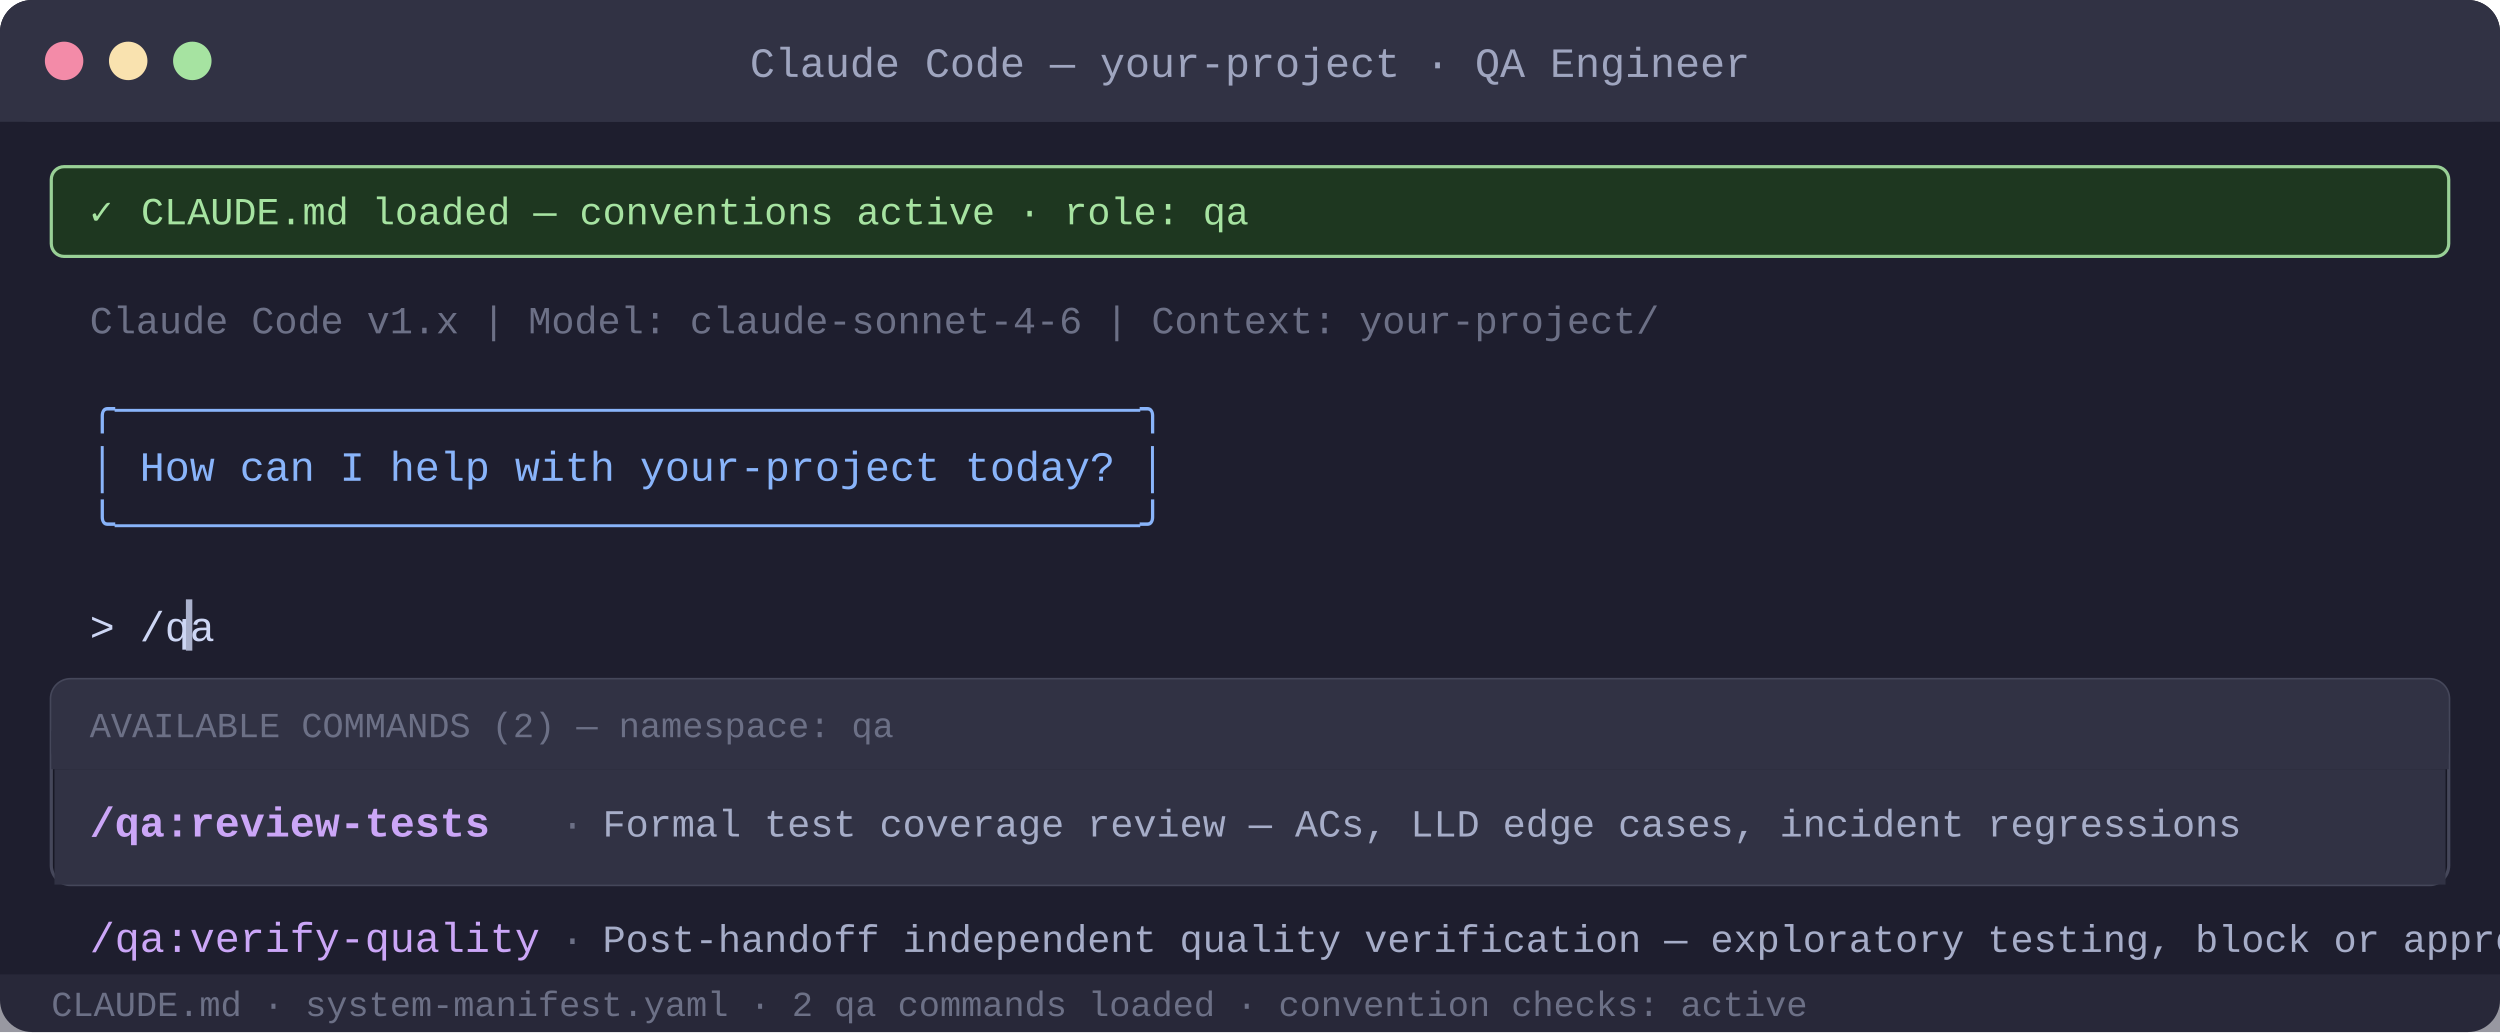
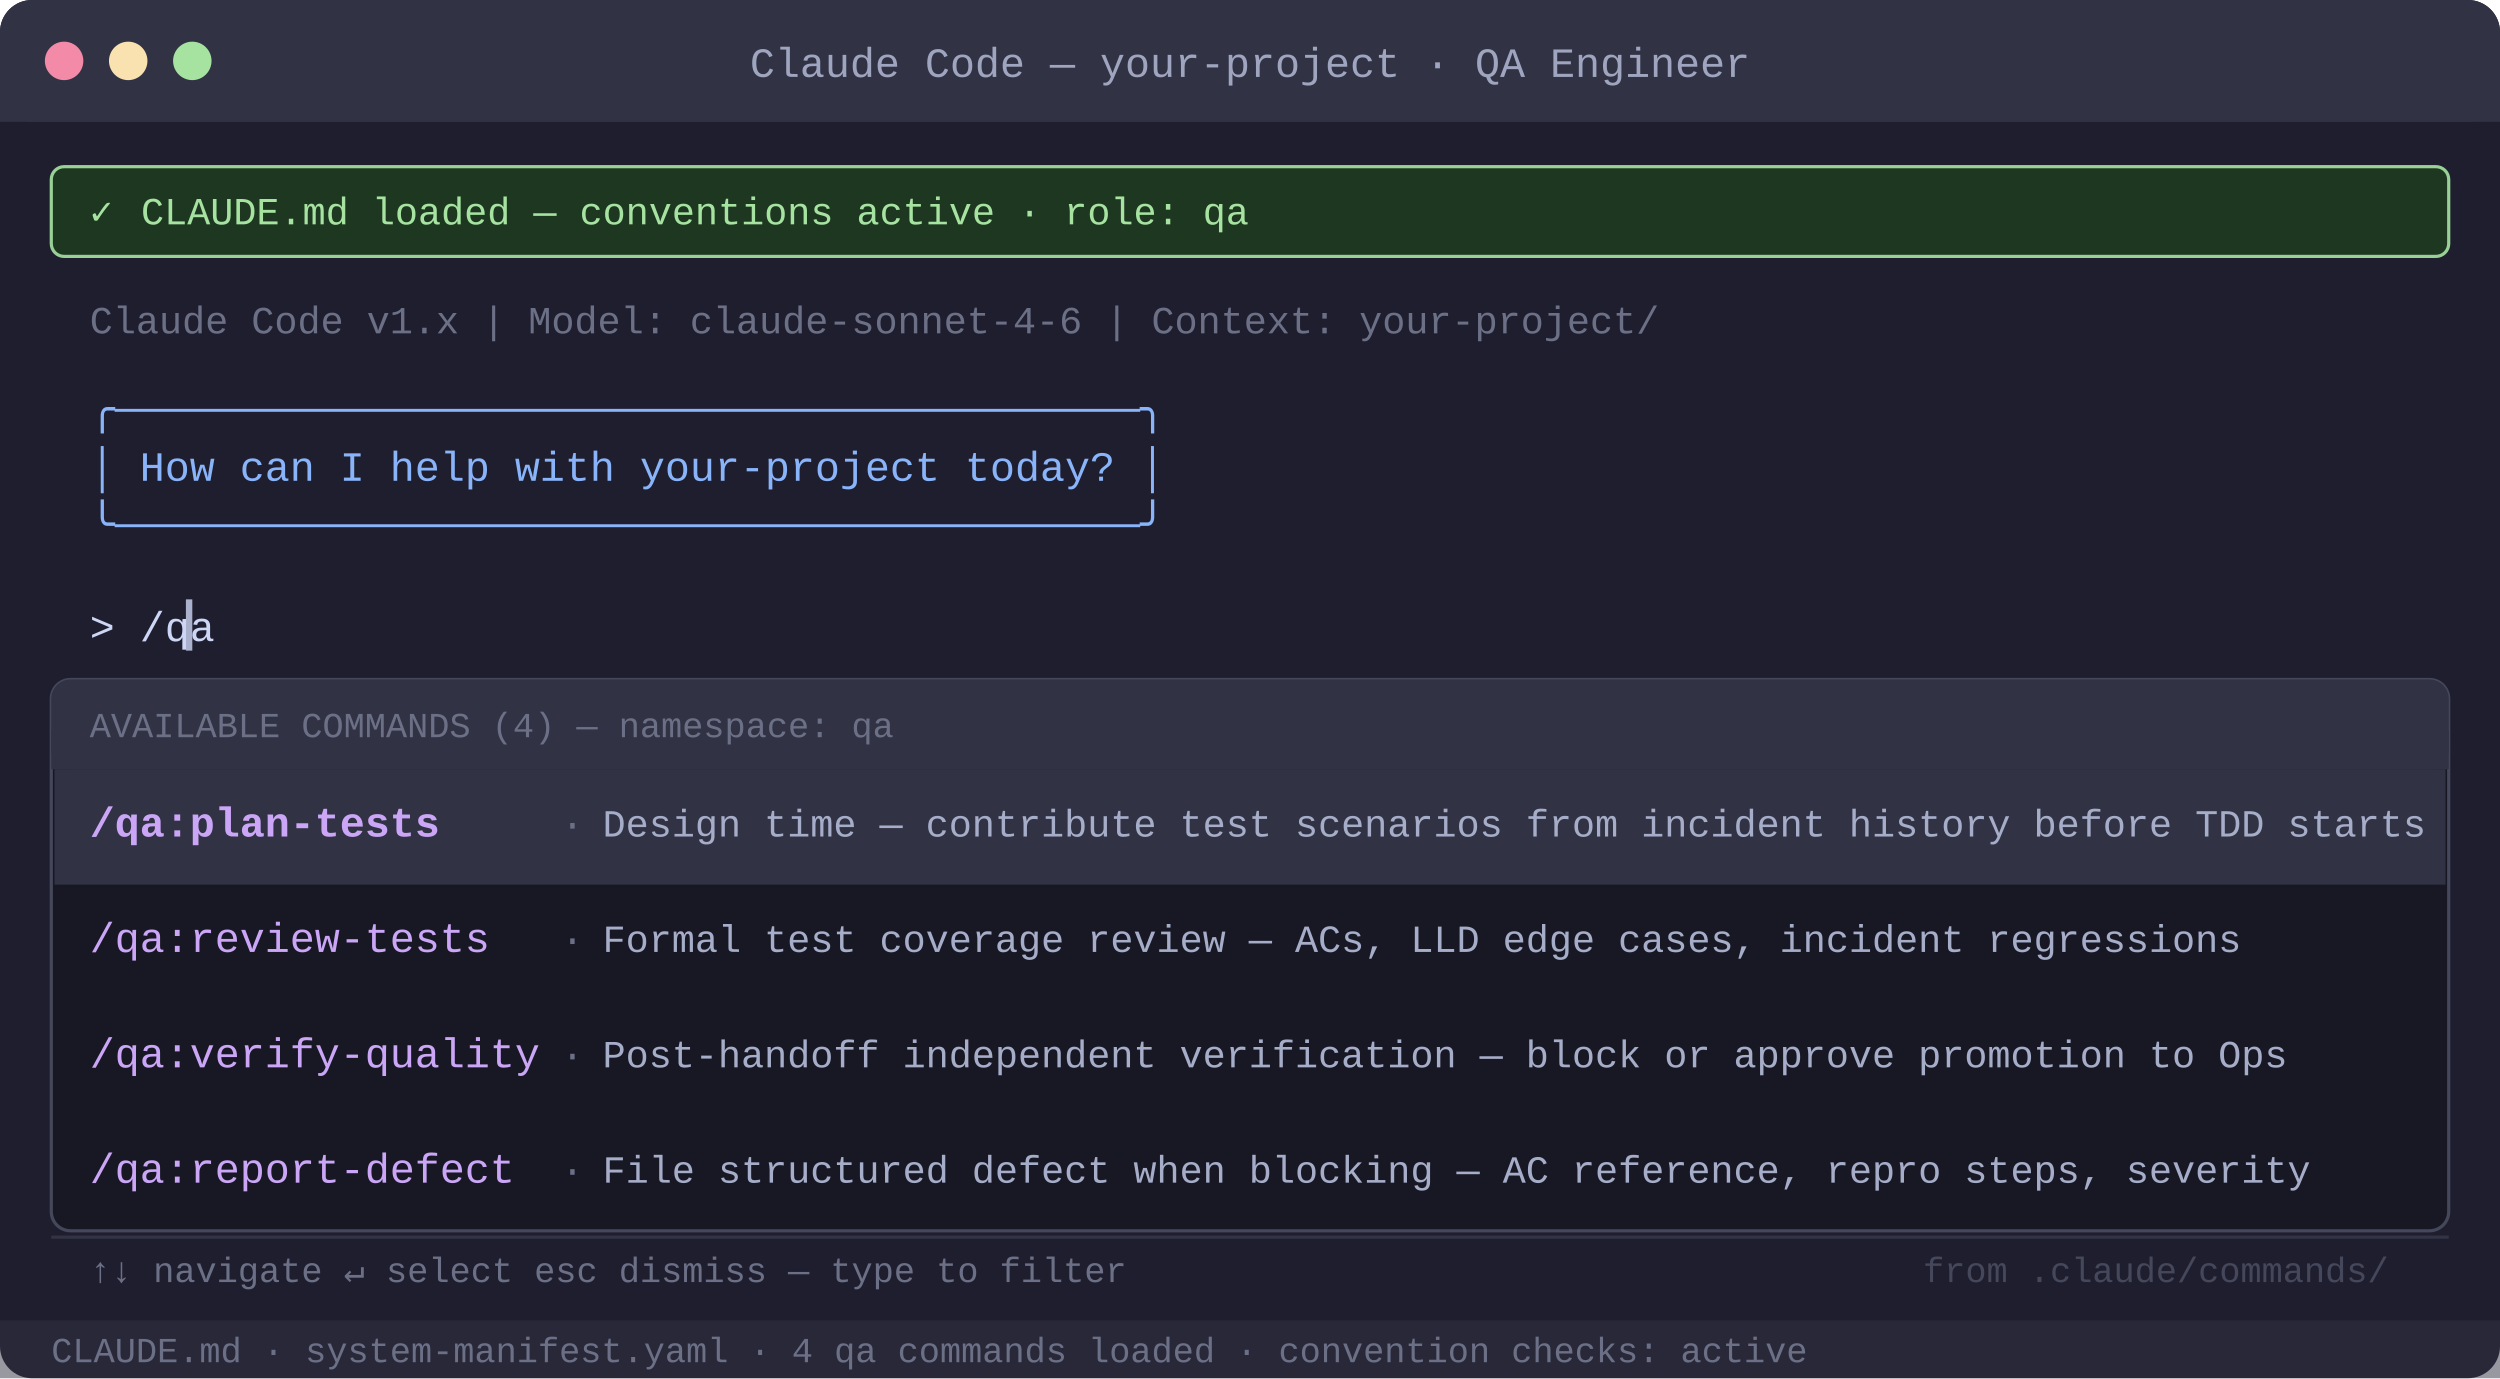
- <svg xmlns="http://www.w3.org/2000/svg" viewBox="0 0 780 322" width="780" height="322" font-family="'Menlo','Monaco','Consolas','Courier New',monospace">
-   <rect width="780" height="322" rx="10" fill="#1e1e2e" />
+ <svg xmlns="http://www.w3.org/2000/svg" viewBox="0 0 780 430" width="780" height="430" font-family="'Menlo','Monaco','Consolas','Courier New',monospace">
+   <rect width="780" height="430" rx="10" fill="#1e1e2e" />
  <rect width="780" height="38" rx="10" fill="#313244" />
  <rect y="28" width="780" height="10" fill="#313244" />
  <circle cx="20" cy="19" r="6" fill="#f38ba8" />
  <circle cx="40" cy="19" r="6" fill="#f9e2af" />
  <circle cx="60" cy="19" r="6" fill="#a6e3a1" />
  <text x="390" y="24" text-anchor="middle" fill="#cdd6f4" font-size="13" opacity="0.7">Claude Code — your-project · QA Engineer</text>
  <rect x="16" y="52" width="748" height="28" rx="4" fill="#1e3a1e" stroke="#a6e3a1" stroke-width="1" opacity="0.9" />
  <text x="28" y="70" fill="#a6e3a1" font-size="12">✓</text>
  <text x="44" y="70" fill="#a6e3a1" font-size="12">CLAUDE.md loaded — conventions active · role: qa</text>
  <text x="28" y="104" fill="#6c7086" font-size="12">Claude Code v1.x  |  Model: claude-sonnet-4-6  |  Context: your-project/</text>
  <text x="28" y="132" fill="#89b4fa" font-size="13">╭─────────────────────────────────────────╮</text>
  <text x="28" y="150" fill="#89b4fa" font-size="13">│  How can I help with your-project today? │</text>
  <text x="28" y="168" fill="#89b4fa" font-size="13">╰─────────────────────────────────────────╯</text>
  <text x="28" y="200" fill="#cdd6f4" font-size="13">&gt; /qa</text>
  <rect x="58" y="187" width="2" height="16" fill="#cdd6f4" opacity="0.8" />
-   <rect x="16" y="212" width="748" height="64" rx="6" fill="#181825" stroke="#45475a" stroke-width="1" />
+   <rect x="16" y="212" width="748" height="172" rx="6" fill="#181825" stroke="#45475a" stroke-width="1" />
  <rect x="16" y="212" width="748" height="28" rx="6" fill="#313244" />
  <rect x="16" y="228" width="748" height="12" fill="#313244" />
-   <text x="28" y="230" fill="#6c7086" font-size="11">AVAILABLE COMMANDS  (2)  —  namespace: qa</text>
+   <text x="28" y="230" fill="#6c7086" font-size="11">AVAILABLE COMMANDS  (4)  —  namespace: qa</text>
  <rect x="17" y="240" width="746" height="36" fill="#313244" rx="0" />
-   <text x="28" y="261" fill="#cba6f7" font-size="13" font-weight="bold">/qa:review-tests</text>
+   <text x="28" y="261" fill="#cba6f7" font-size="13" font-weight="bold">/qa:plan-tests</text>
  <text x="175" y="261" fill="#6c7086" font-size="12">  ·</text>
-   <text x="188" y="261" fill="#a6adc8" font-size="12">Formal test coverage review — ACs, LLD edge cases, incident regressions</text>
+   <text x="188" y="261" fill="#a6adc8" font-size="12">Design time — contribute test scenarios from incident history before TDD starts</text>
  <rect x="17" y="276" width="746" height="36" fill="transparent" />
-   <text x="28" y="297" fill="#cba6f7" font-size="13">/qa:verify-quality</text>
+   <text x="28" y="297" fill="#cba6f7" font-size="13">/qa:review-tests</text>
  <text x="175" y="297" fill="#6c7086" font-size="12">  ·</text>
-   <text x="188" y="297" fill="#a6adc8" font-size="12">Post-handoff independent quality verification — exploratory testing, block or approve promotion</text>
-   <rect x="0" y="304" width="780" height="18" fill="#313244" opacity="0.5" />
-   <text x="16" y="317" fill="#6c7086" font-size="11">CLAUDE.md  ·  system-manifest.yaml  ·  2 qa commands loaded  ·  convention checks: active</text>
+   <text x="188" y="297" fill="#a6adc8" font-size="12">Formal test coverage review — ACs, LLD edge cases, incident regressions</text>
+   <rect x="17" y="312" width="746" height="36" fill="transparent" />
+   <text x="28" y="333" fill="#cba6f7" font-size="13">/qa:verify-quality</text>
+   <text x="175" y="333" fill="#6c7086" font-size="12">  ·</text>
+   <text x="188" y="333" fill="#a6adc8" font-size="12">Post-handoff independent verification — block or approve promotion to Ops</text>
+   <rect x="17" y="348" width="746" height="36" fill="transparent" />
+   <text x="28" y="369" fill="#cba6f7" font-size="13">/qa:report-defect</text>
+   <text x="175" y="369" fill="#6c7086" font-size="12">  ·</text>
+   <text x="188" y="369" fill="#a6adc8" font-size="12">File structured defect when blocking — AC reference, repro steps, severity</text>
+   <line x1="16" y1="386" x2="764" y2="386" stroke="#45475a" stroke-width="1" opacity="0.5" />
+   <text x="28" y="400" fill="#6c7086" font-size="11">↑↓ navigate   ↵ select   esc dismiss   —   type to filter</text>
+   <text x="600" y="400" fill="#45475a" font-size="11">from .claude/commands/</text>
+   <rect x="0" y="412" width="780" height="18" fill="#313244" opacity="0.5" />
+   <text x="16" y="425" fill="#6c7086" font-size="11">CLAUDE.md  ·  system-manifest.yaml  ·  4 qa commands loaded  ·  convention checks: active</text>
</svg>
